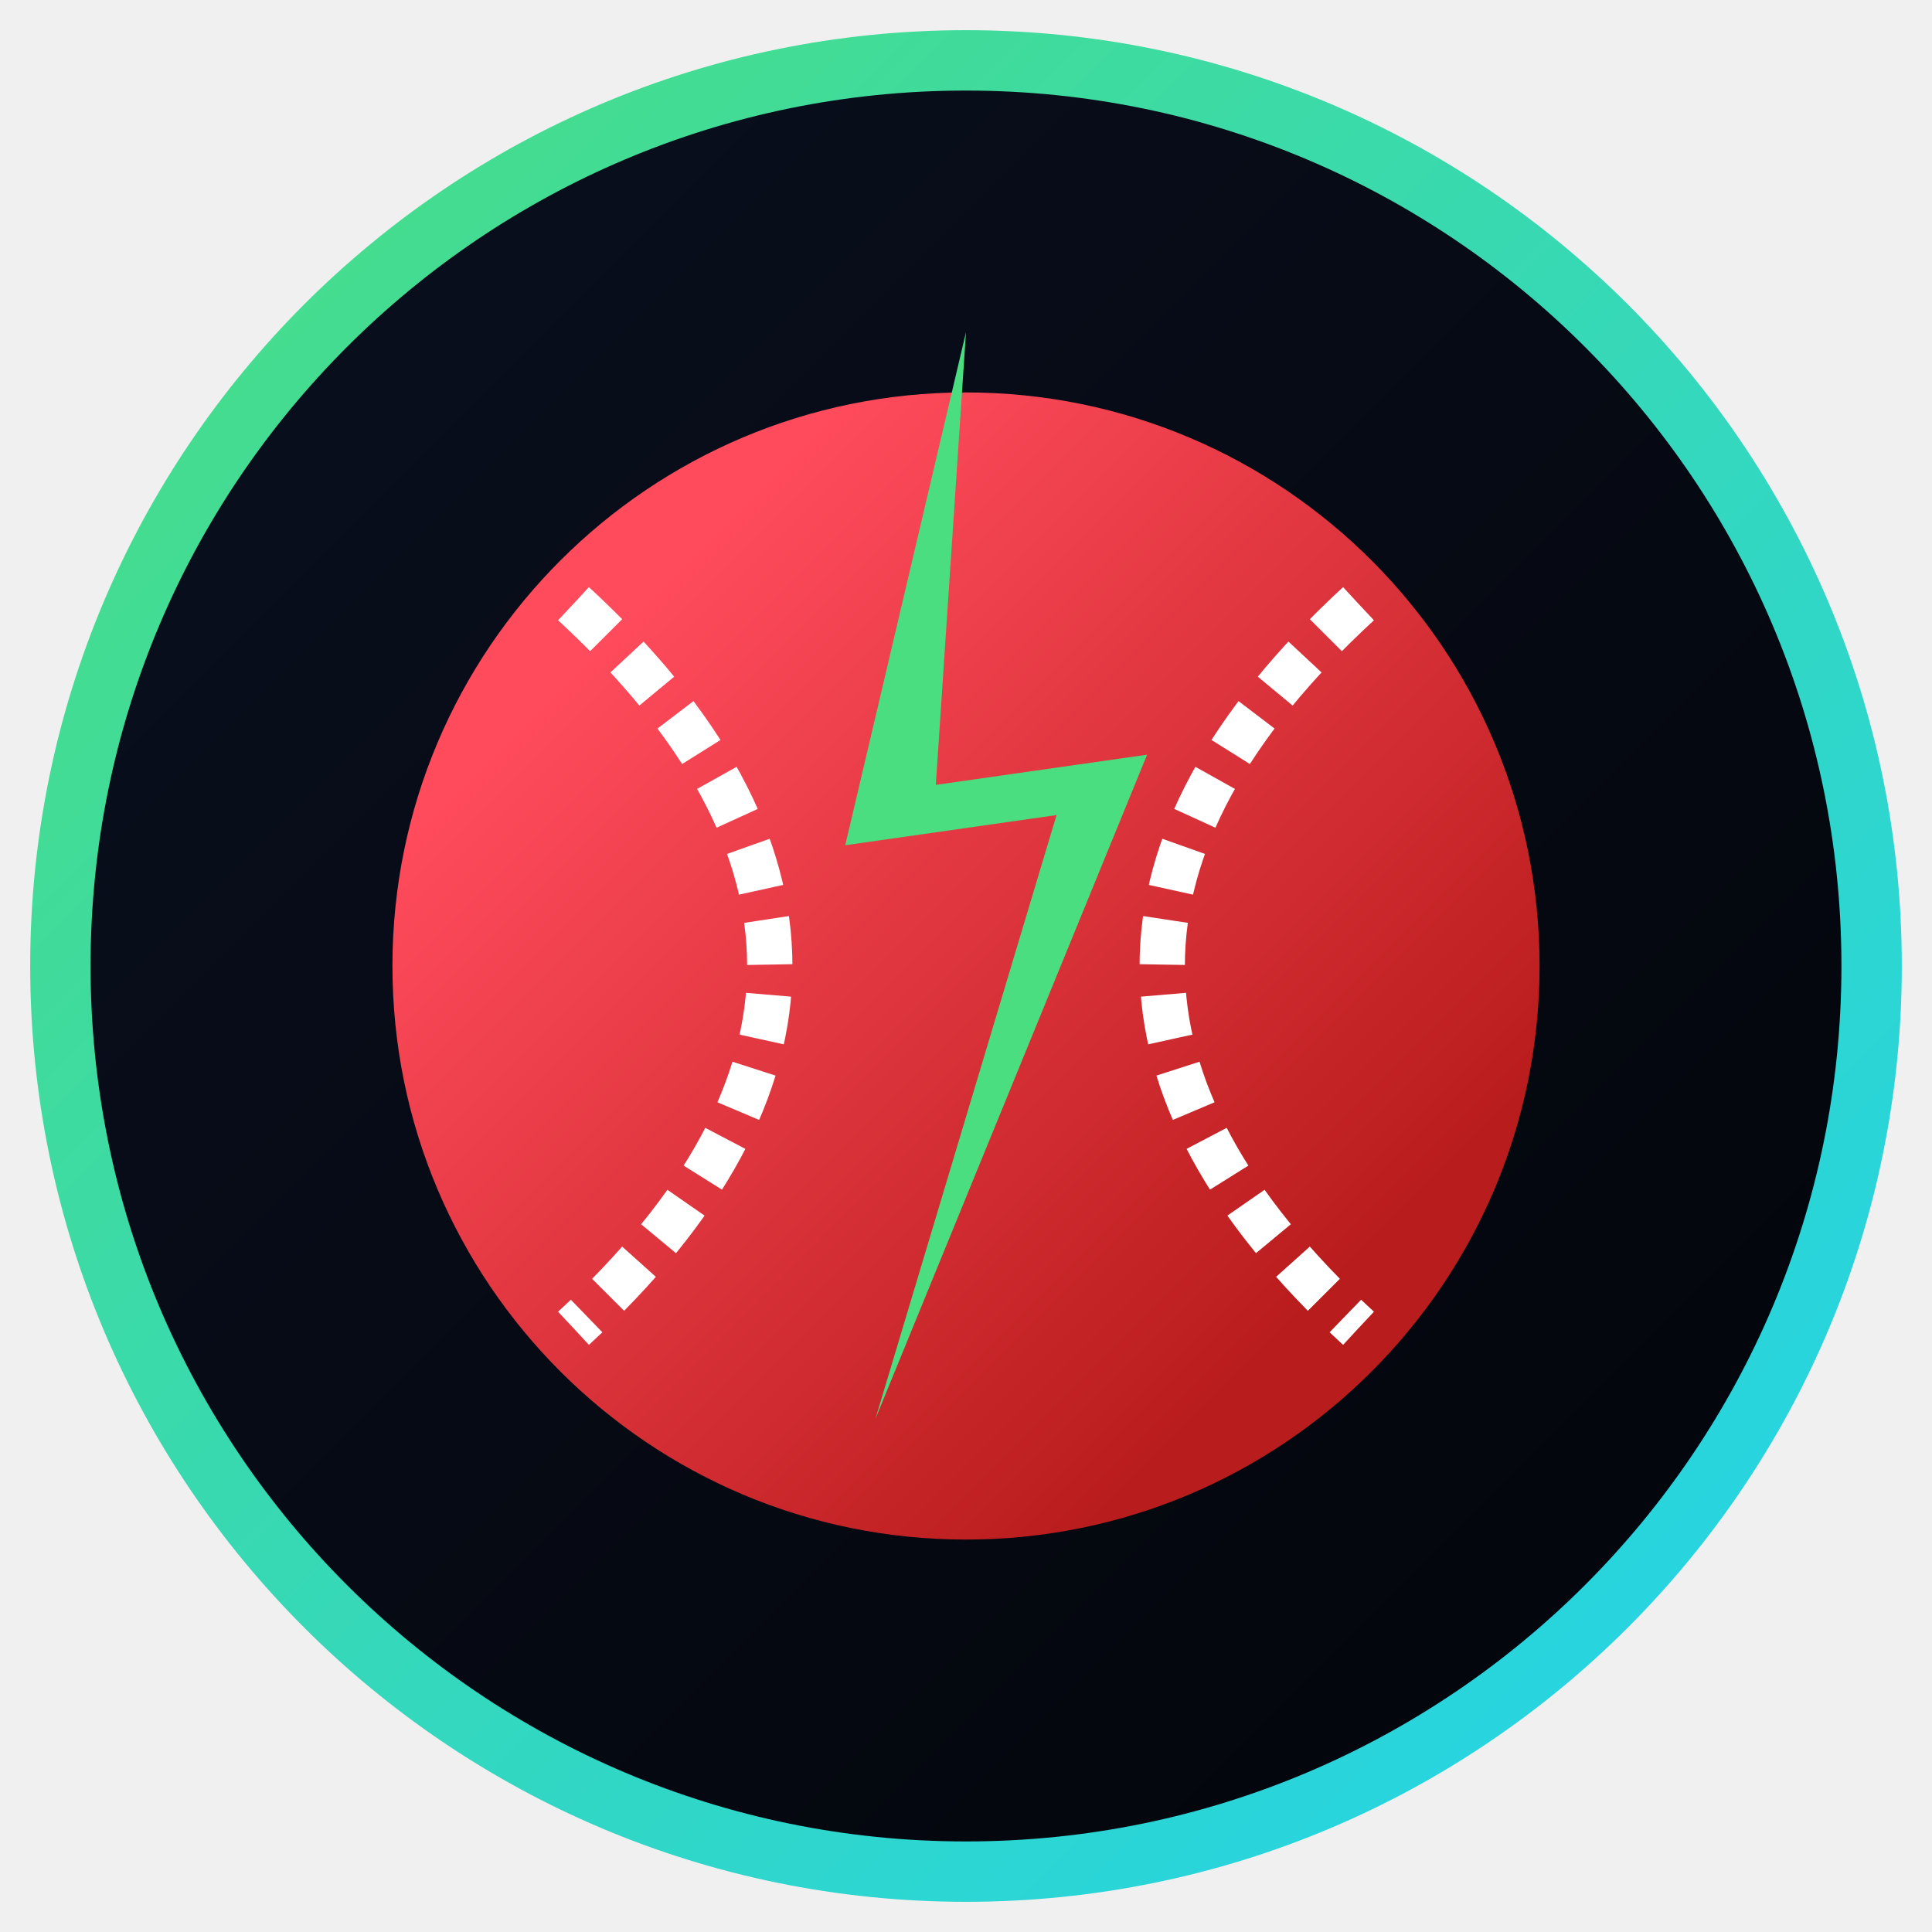
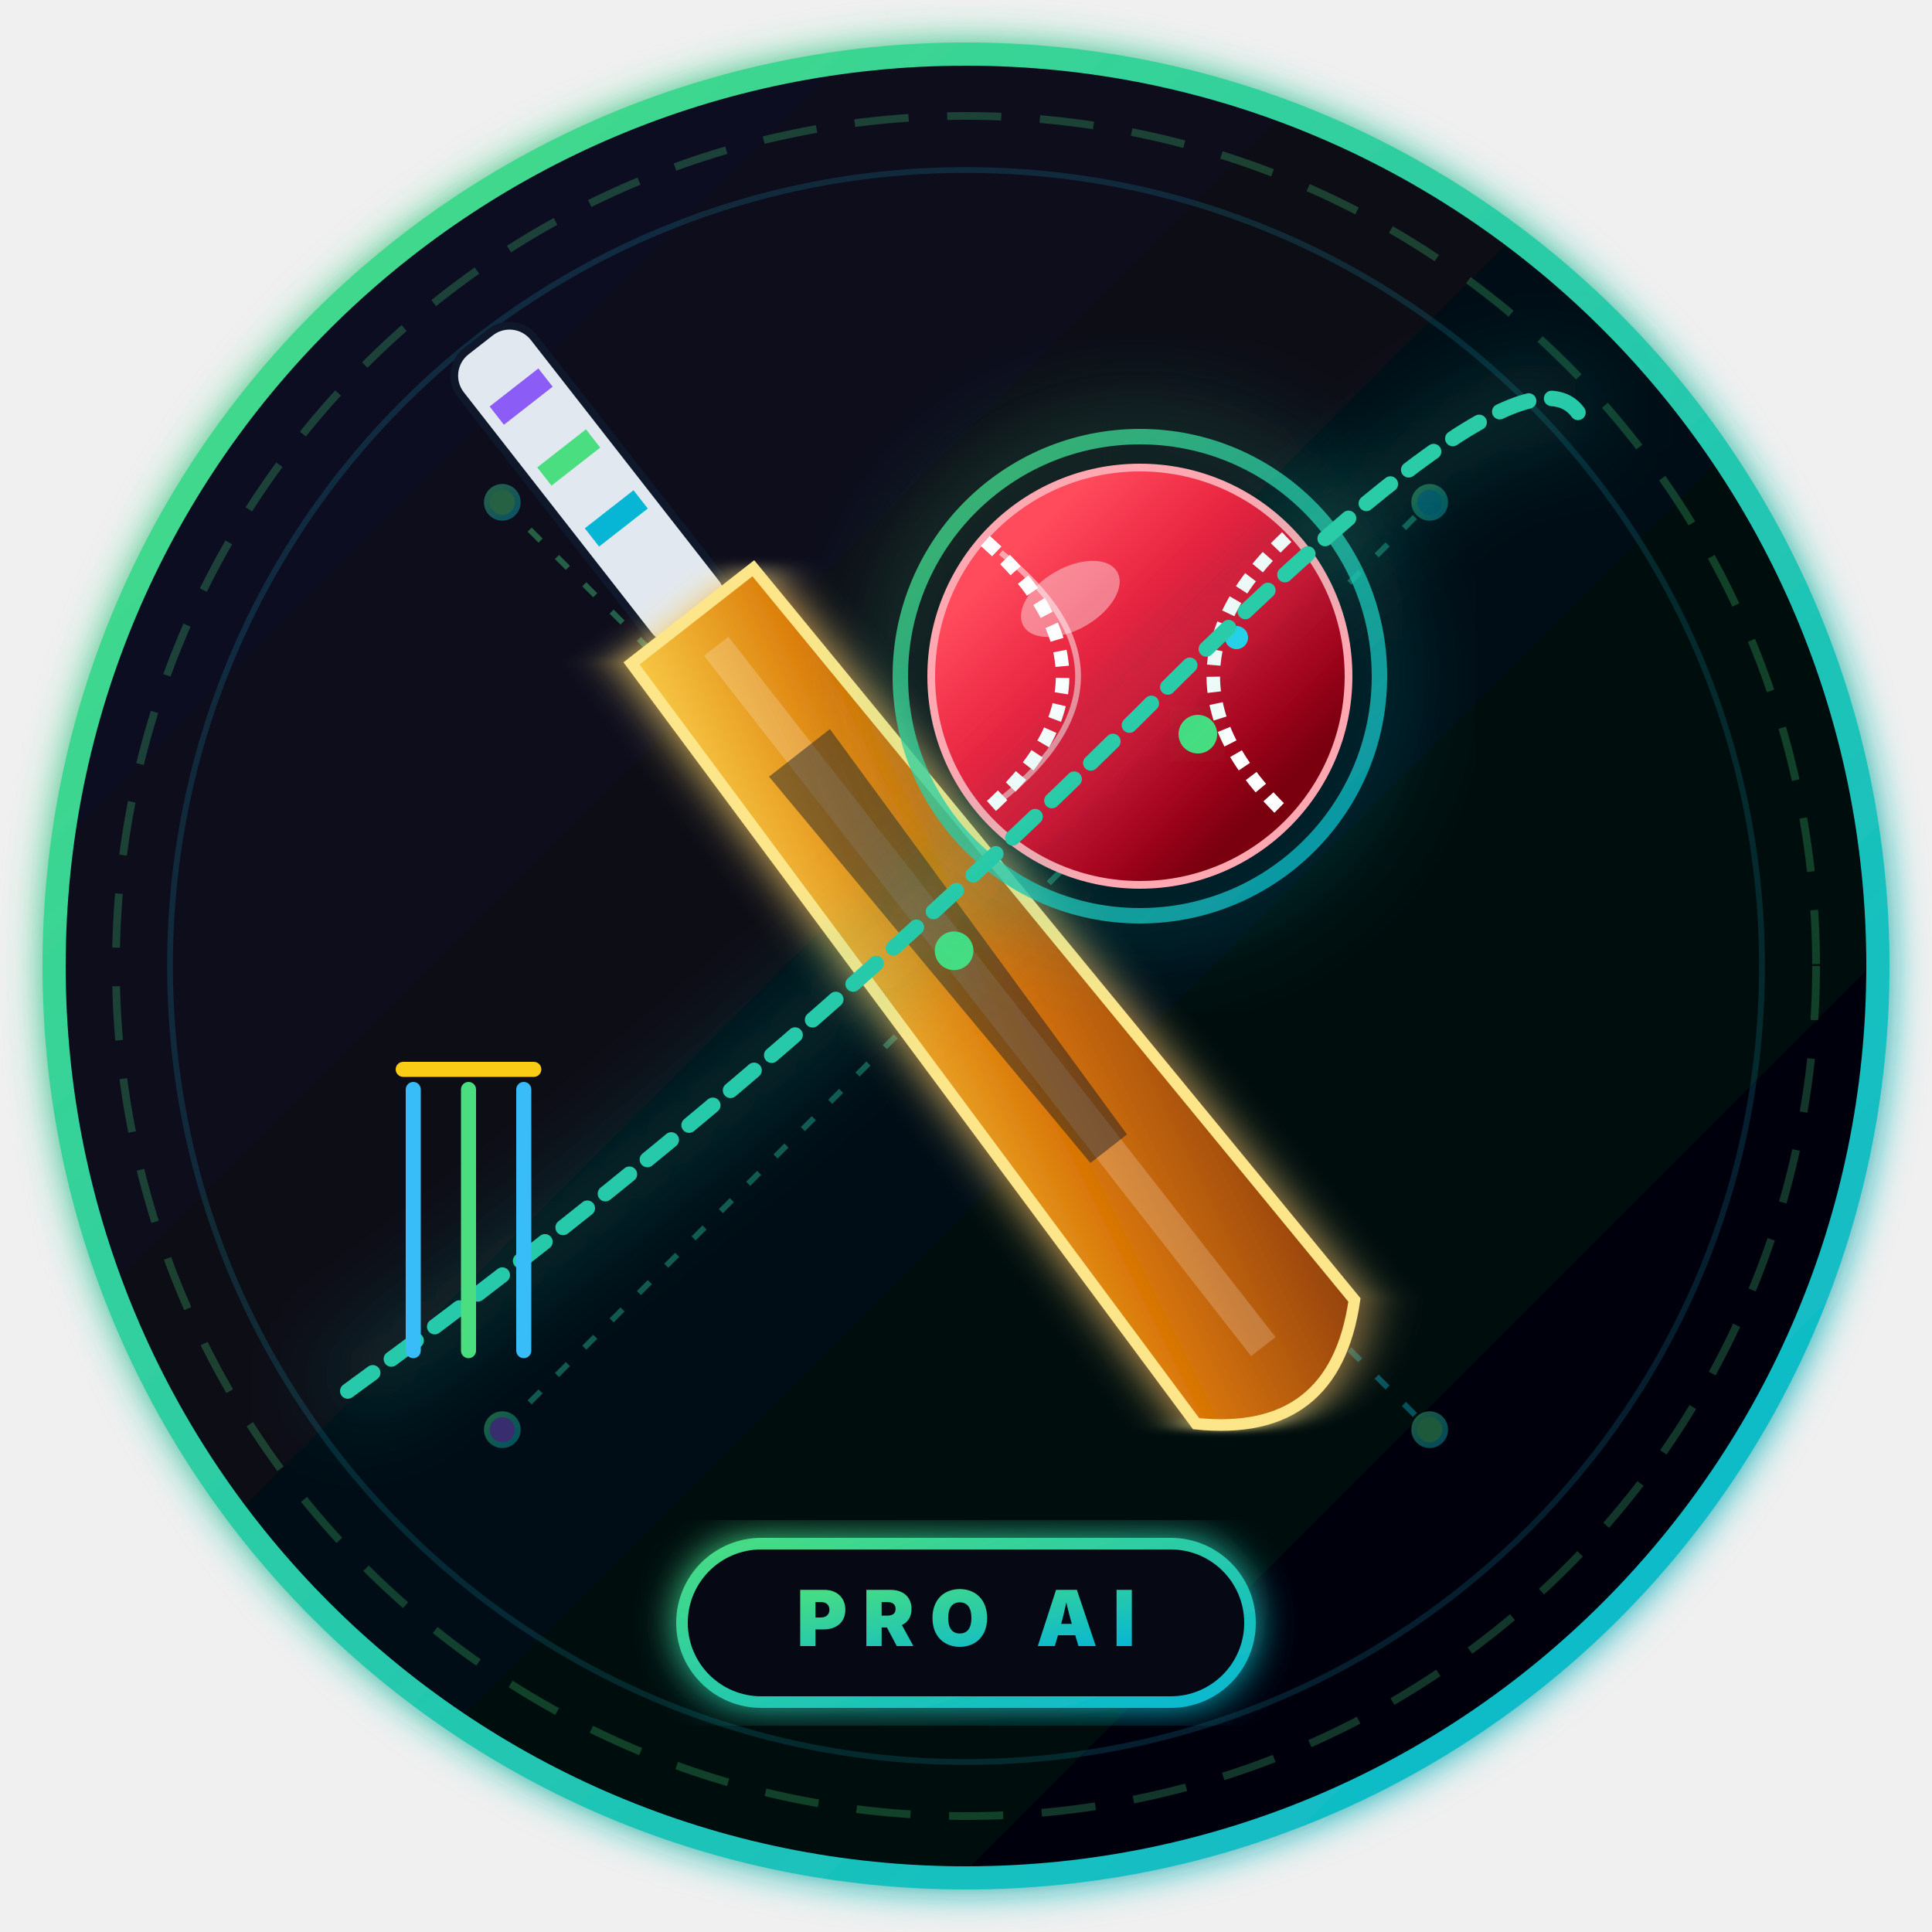
- <svg xmlns="http://www.w3.org/2000/svg" viewBox="0 0 128 128" width="100%" height="100%">
+ <svg xmlns="http://www.w3.org/2000/svg" viewBox="0 0 500 500" width="100%" height="100%">
  <defs>
-     <linearGradient id="favBg" x1="0%" y1="0%" x2="100%" y2="100%">
-       <stop offset="0%" stop-color="#0a1020" />
+     <linearGradient id="bgGrad" x1="0%" y1="0%" x2="100%" y2="100%">
+       <stop offset="0%" stop-color="#0b1329" />
+       <stop offset="50%" stop-color="#060913" />
      <stop offset="100%" stop-color="#020408" />
    </linearGradient>
-     <linearGradient id="favBall" x1="20%" y1="20%" x2="80%" y2="80%">
+     <linearGradient id="neonGreenCyan" x1="0%" y1="0%" x2="100%" y2="100%">
+       <stop offset="0%" stop-color="#4ade80" />
+       <stop offset="100%" stop-color="#06b6d4" />
+     </linearGradient>
+     <linearGradient id="cyberPurple" x1="0%" y1="0%" x2="100%" y2="100%">
+       <stop offset="0%" stop-color="#8b5cf6" />
+       <stop offset="100%" stop-color="#ec4899" />
+     </linearGradient>
+     <linearGradient id="ballGrad" x1="20%" y1="20%" x2="80%" y2="80%">
      <stop offset="0%" stop-color="#ff4b5c" />
-       <stop offset="100%" stop-color="#b91c1c" />
+       <stop offset="60%" stop-color="#d90429" />
+       <stop offset="100%" stop-color="#7a0010" />
    </linearGradient>
-     <linearGradient id="favRing" x1="0%" y1="0%" x2="100%" y2="100%">
-       <stop offset="0%" stop-color="#4ade80" />
-       <stop offset="100%" stop-color="#22d3ee" />
+     <linearGradient id="woodGrad" x1="0%" y1="0%" x2="100%" y2="100%">
+       <stop offset="0%" stop-color="#fcd34d" />
+       <stop offset="50%" stop-color="#d97706" />
+       <stop offset="100%" stop-color="#92400e" />
    </linearGradient>
+     <filter id="glow" x="-20%" y="-20%" width="140%" height="140%">
+       <feGaussianBlur stdDeviation="12" result="blur" />
+       <feComposite in="SourceGraphic" in2="blur" operator="over" />
+     </filter>
+     <filter id="subtleGlow">
+       <feGaussianBlur stdDeviation="5" result="blur" />
+       <feComposite in="SourceGraphic" in2="blur" operator="over" />
+     </filter>
  </defs>
-   <circle cx="64" cy="64" r="60" fill="url(#favBg)" stroke="url(#favRing)" stroke-width="4" />
-   <circle cx="64" cy="64" r="38" fill="url(#favBall)" />
-   <path d="M38 40 Q 64 64 38 88" fill="none" stroke="#ffffff" stroke-width="3" stroke-dasharray="3 2" />
-   <path d="M90 40 Q 64 64 90 88" fill="none" stroke="#ffffff" stroke-width="3" stroke-dasharray="3 2" />
-   <polygon points="64,22 56,56 70,54 58,94 76,50 62,52" fill="#4ade80" />
+   <circle cx="250" cy="250" r="236" fill="url(#bgGrad)" stroke="url(#neonGreenCyan)" stroke-width="6" filter="url(#subtleGlow)" />
+   <circle cx="250" cy="250" r="220" fill="none" stroke="rgba(74, 222, 128, 0.25)" stroke-width="2" stroke-dasharray="14 10" />
+   <circle cx="250" cy="250" r="206" fill="none" stroke="rgba(34, 211, 238, 0.15)" stroke-width="1.5" />
+   <g opacity="0.4" stroke="url(#neonGreenCyan)" stroke-width="1.5">
+     <line x1="80" y1="250" x2="420" y2="250" stroke-dasharray="6 8" />
+     <line x1="250" y1="80" x2="250" y2="420" stroke-dasharray="6 8" />
+     <line x1="130" y1="130" x2="370" y2="370" stroke-dasharray="4 6" />
+     <line x1="130" y1="370" x2="370" y2="130" stroke-dasharray="4 6" />
+     <circle cx="130" cy="130" r="4" fill="#4ade80" />
+     <circle cx="370" cy="130" r="4" fill="#06b6d4" />
+     <circle cx="130" cy="370" r="4" fill="#8b5cf6" />
+     <circle cx="370" cy="370" r="4" fill="#4ade80" />
+   </g>
+   <g transform="rotate(-38 250 250)">
+     <rect x="238" y="45" width="24" height="95" rx="8" fill="#e2e8f0" stroke="#0f172a" stroke-width="2" />
+     <rect x="242" y="60" width="16" height="6" fill="#8b5cf6" />
+     <rect x="242" y="80" width="16" height="6" fill="#4ade80" />
+     <rect x="242" y="100" width="16" height="6" fill="#06b6d4" />
+     <path d="M230 135 L270 135 L276 380 Q250 405 224 380 Z" fill="url(#woodGrad)" stroke="#fde68a" stroke-width="3" filter="url(#subtleGlow)" />
+     <path d="M246 145 L254 145 L254 375 L246 375 Z" fill="rgba(255,255,255,0.2)" />
+     <path d="M240 180 L260 180 L256 310 L244 310 Z" fill="rgba(15, 23, 42, 0.45)" />
+     <circle cx="250" cy="245" r="5" fill="#4ade80" />
+   </g>
+   <g transform="translate(295, 175)">
+     <circle cx="0" cy="0" r="62" fill="none" stroke="url(#neonGreenCyan)" stroke-width="4" filter="url(#glow)" opacity="0.8" />
+     <circle cx="0" cy="0" r="54" fill="url(#ballGrad)" stroke="#ffa8b2" stroke-width="2" />
+     <path d="M-40 -35 Q 0 0 -40 35" fill="none" stroke="#ffffff" stroke-width="3.5" stroke-dasharray="4 3" />
+     <path d="M-36 -32 Q 4 0 -36 32" fill="none" stroke="rgba(255,255,255,0.5)" stroke-width="1.5" />
+     <path d="M38 -36 Q 0 0 38 36" fill="none" stroke="#ffffff" stroke-width="3.5" stroke-dasharray="4 3" />
+     <ellipse cx="-18" cy="-20" rx="14" ry="8" fill="rgba(255,255,255,0.4)" transform="rotate(-30 -18 -20)" />
+     <circle cx="15" cy="15" r="5" fill="#4ade80" filter="url(#glow)" />
+     <circle cx="25" cy="-10" r="3" fill="#22d3ee" filter="url(#glow)" />
+   </g>
+   <path d="M 90 360 Q 200 280 300 180 T 410 110" fill="none" stroke="url(#neonGreenCyan)" stroke-width="4" stroke-linecap="round" stroke-dasharray="8 6" filter="url(#glow)" />
+   <g transform="translate(105, 280) scale(0.65)">
+     <rect x="0" y="0" width="6" height="110" rx="3" fill="#38bdf8" />
+     <rect x="22" y="0" width="6" height="110" rx="3" fill="#4ade80" />
+     <rect x="44" y="0" width="6" height="110" rx="3" fill="#38bdf8" />
+     <rect x="-4" y="-8" width="58" height="6" rx="3" fill="#facc15" />
+   </g>
+   <g transform="translate(250, 420)">
+     <rect x="-75" y="-22" width="150" height="44" rx="22" fill="url(#neonGreenCyan)" filter="url(#subtleGlow)" />
+     <rect x="-72" y="-19" width="144" height="38" rx="19" fill="#060913" />
+     <text x="0" y="6" font-family="'Inter', sans-serif" font-weight="900" font-size="20" fill="url(#neonGreenCyan)" text-anchor="middle" letter-spacing="4">PRO AI</text>
+   </g>
</svg>
